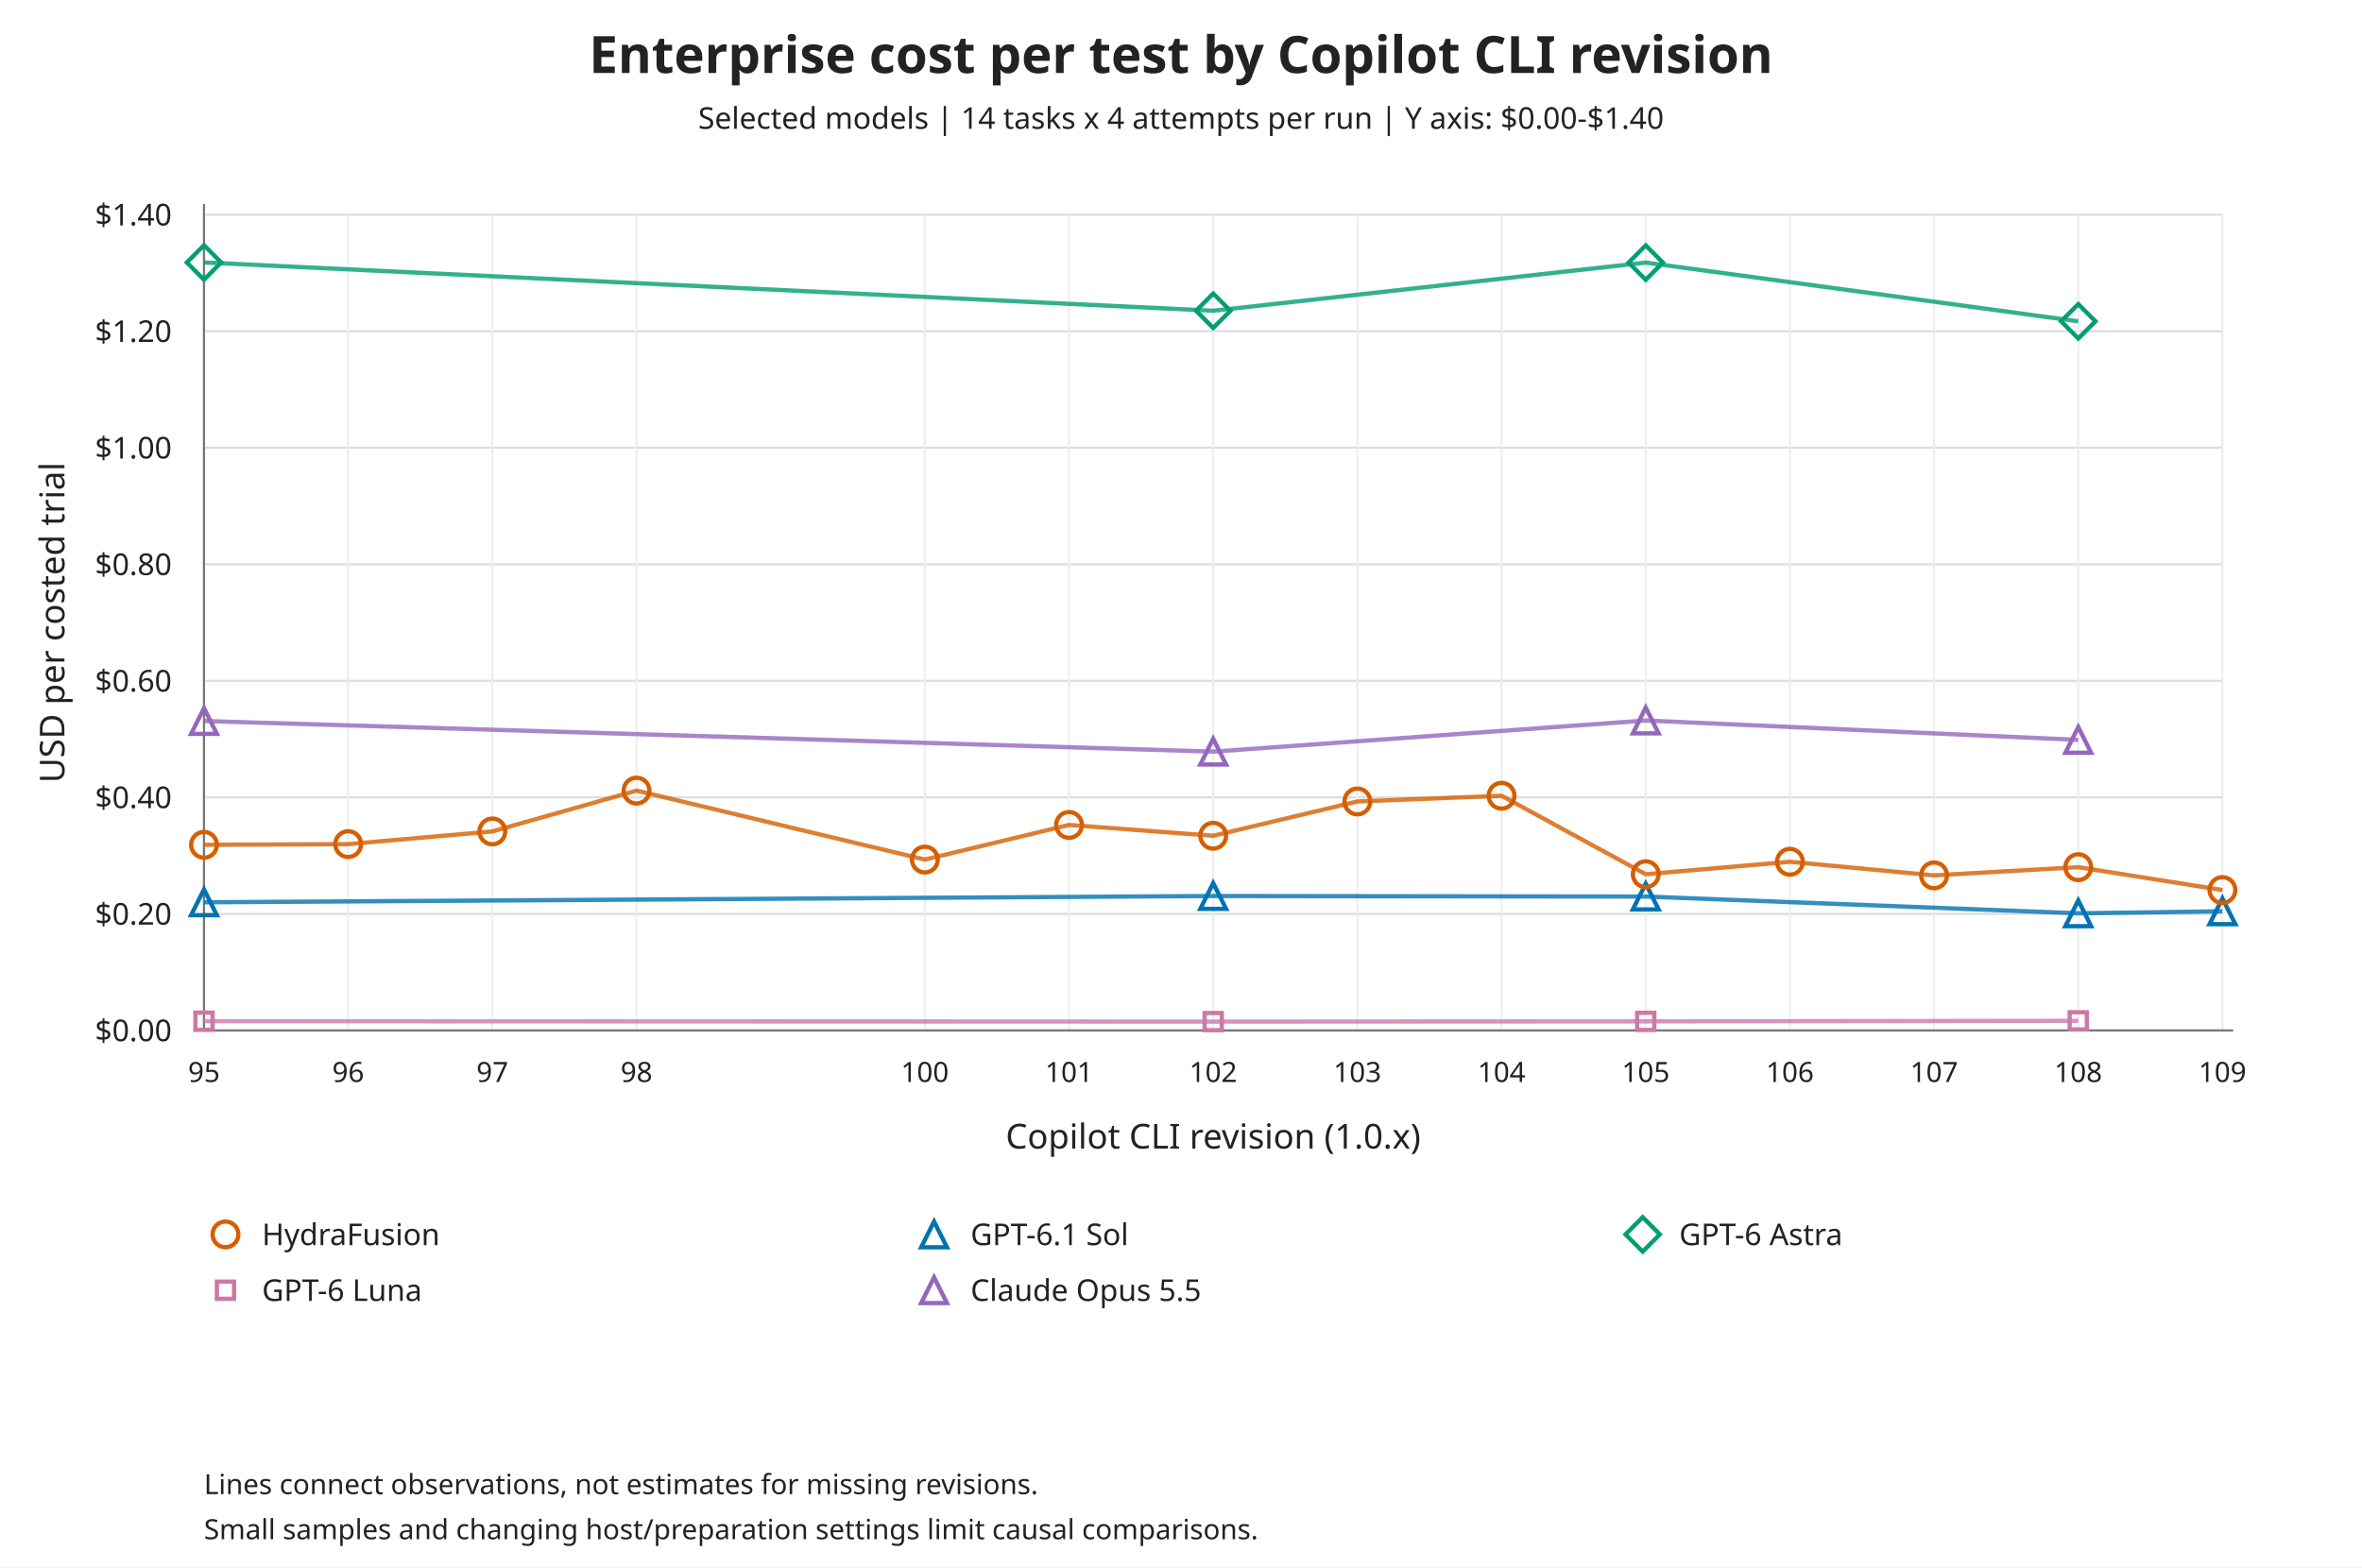
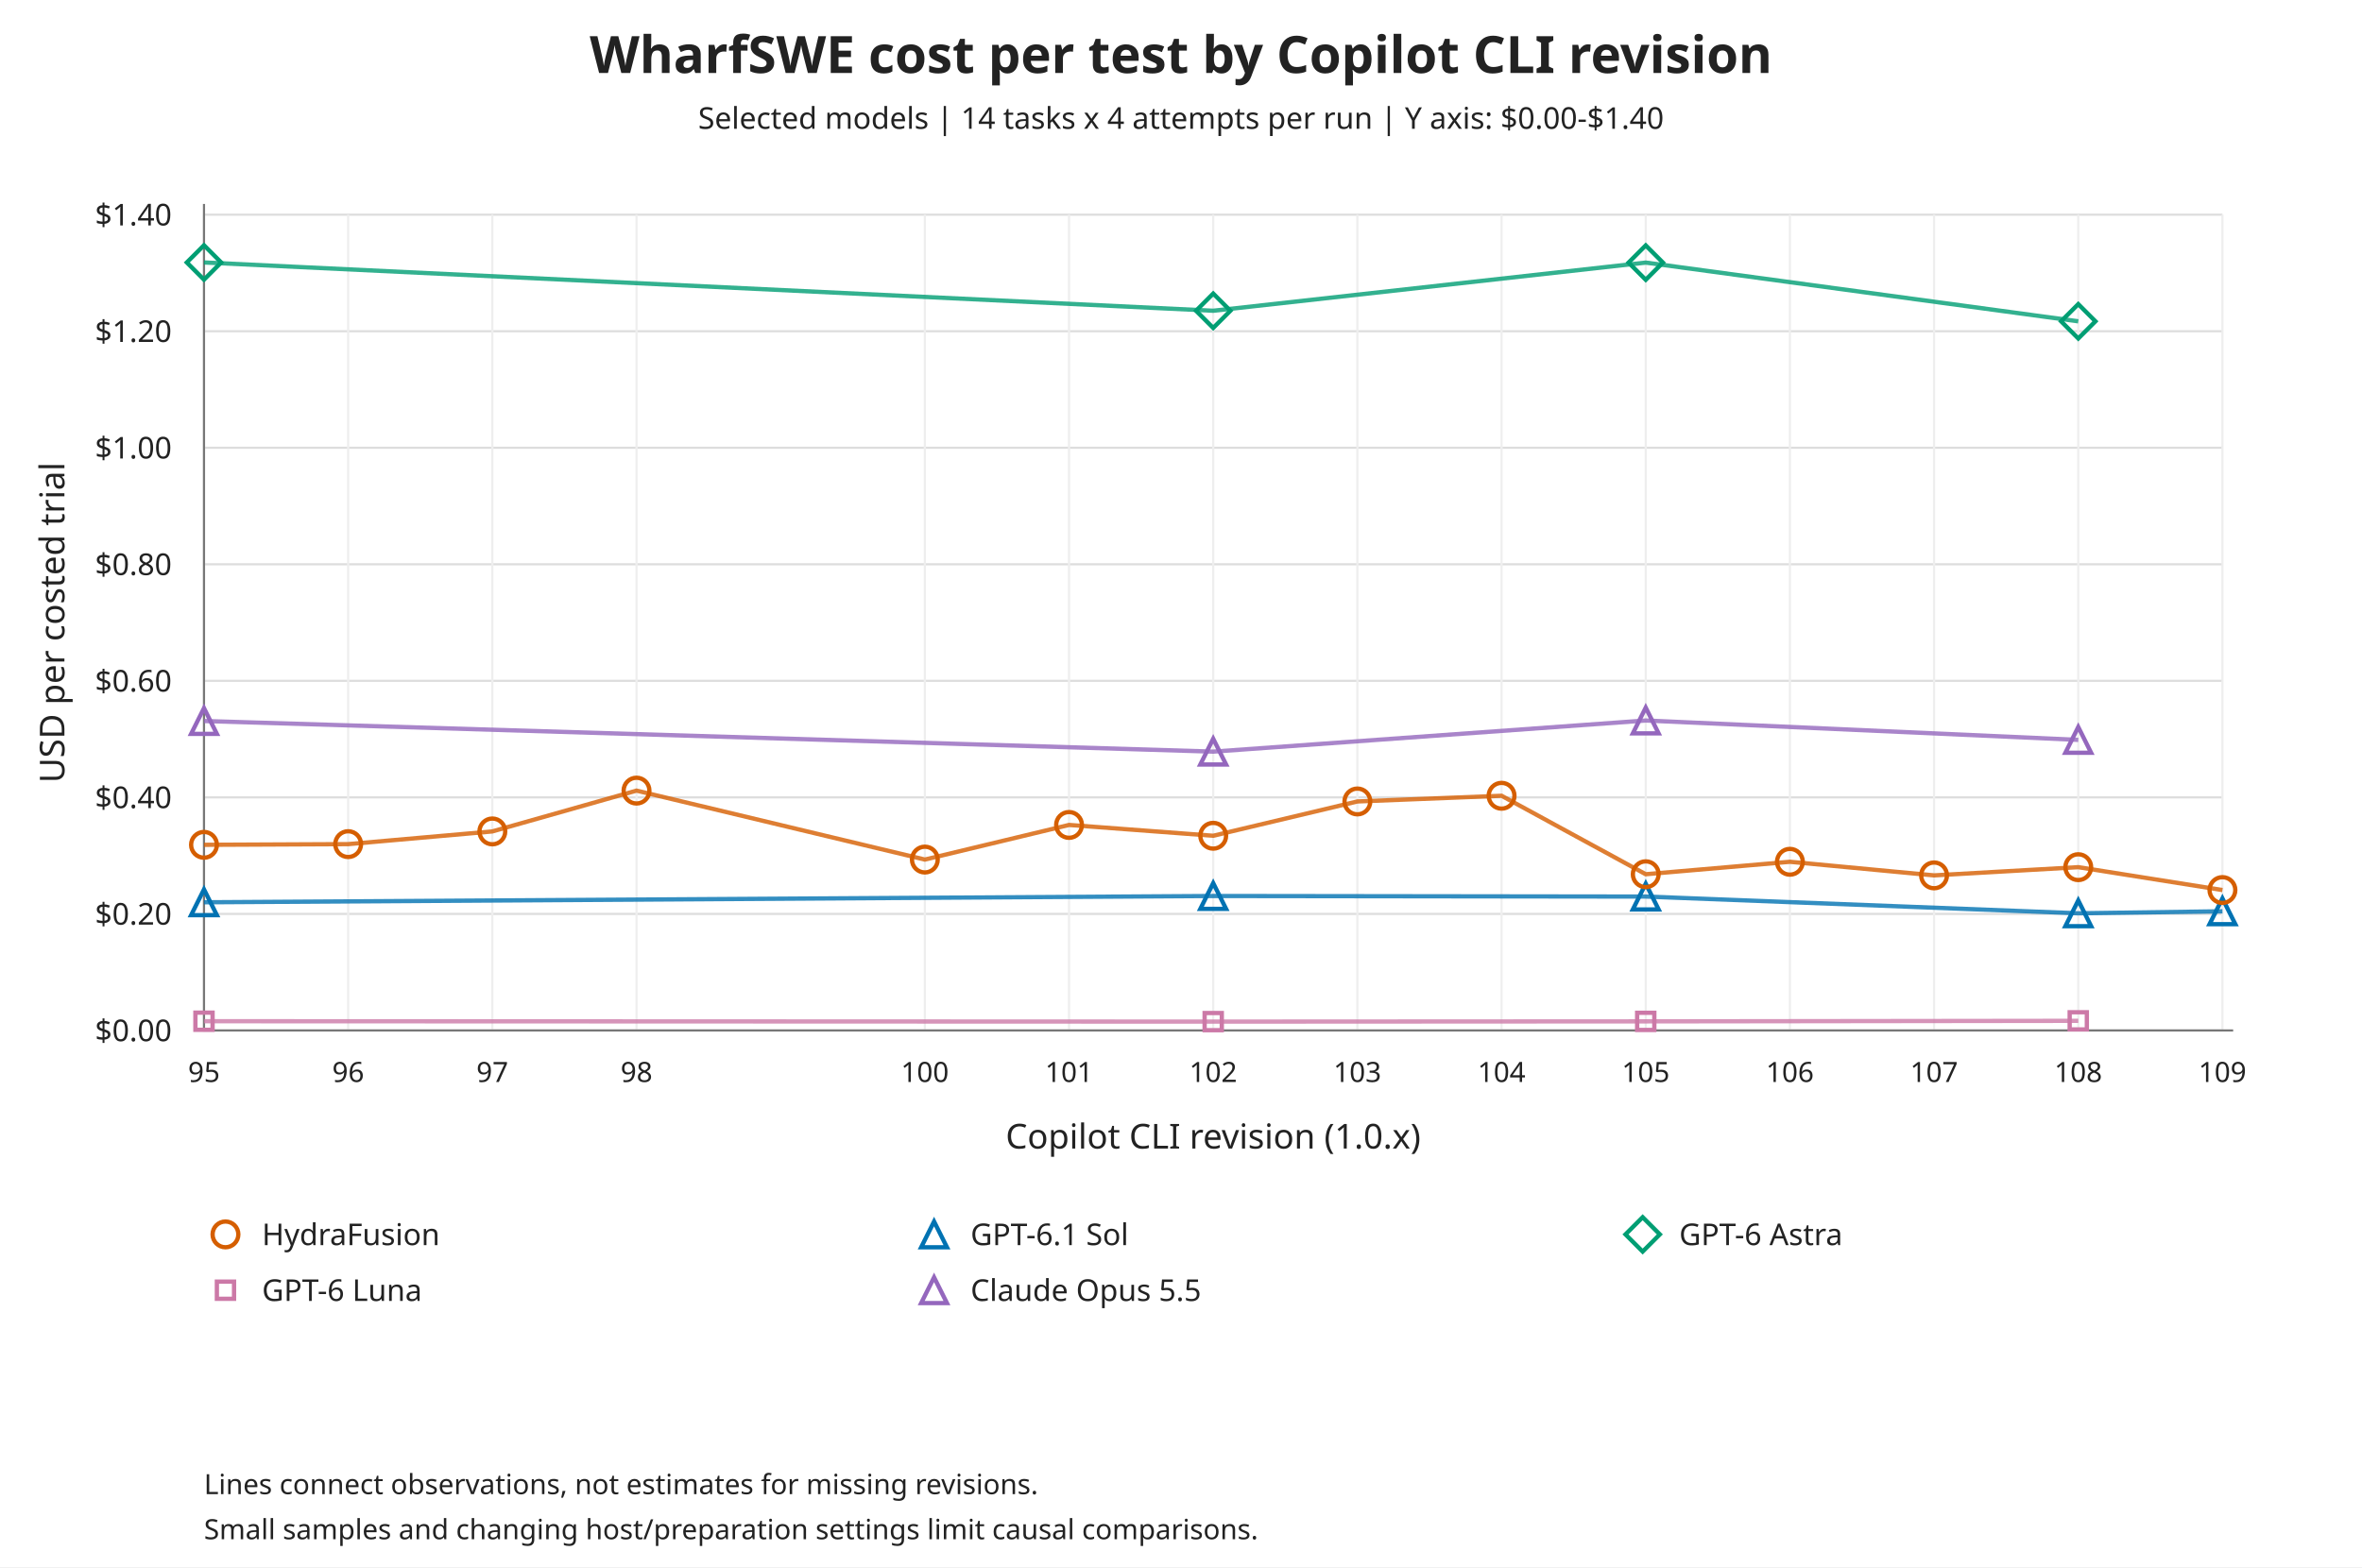
<svg xmlns="http://www.w3.org/2000/svg" width="1100" height="730" viewBox="0 0 1100 730" role="img" aria-labelledby="title description">
  <rect width="1100" height="730" fill="white" />
  <g font-family="sans-serif" fill="#222222">
-     <text x="550" y="34" text-anchor="middle" font-size="24" font-weight="bold">Enterprise cost per test by Copilot CLI revision</text>
+     <text x="550" y="34" text-anchor="middle" font-size="24" font-weight="bold">WharfSWE cost per test by Copilot CLI revision</text>
    <text x="550" y="60" text-anchor="middle" font-size="14">Selected models | 14 tasks x 4 attempts per run | Y axis: $0.00-$1.40</text>
    <path d="M95 480.00H1035" stroke="#dddddd" />
    <text x="80" y="485.00" text-anchor="end" font-size="14">$0.00</text>
    <path d="M95 425.71H1035" stroke="#dddddd" />
    <text x="80" y="430.71" text-anchor="end" font-size="14">$0.20</text>
    <path d="M95 371.43H1035" stroke="#dddddd" />
    <text x="80" y="376.43" text-anchor="end" font-size="14">$0.40</text>
    <path d="M95 317.14H1035" stroke="#dddddd" />
    <text x="80" y="322.14" text-anchor="end" font-size="14">$0.60</text>
    <path d="M95 262.86H1035" stroke="#dddddd" />
    <text x="80" y="267.86" text-anchor="end" font-size="14">$0.80</text>
    <path d="M95 208.57H1035" stroke="#dddddd" />
    <text x="80" y="213.57" text-anchor="end" font-size="14">$1.00</text>
    <path d="M95 154.29H1035" stroke="#dddddd" />
    <text x="80" y="159.29" text-anchor="end" font-size="14">$1.20</text>
    <path d="M95 100.00H1035" stroke="#dddddd" />
    <text x="80" y="105.00" text-anchor="end" font-size="14">$1.40</text>
    <path d="M95.00 100V480" stroke="#eeeeee" />
    <text x="95.00" y="504" text-anchor="middle" font-size="13">95</text>
    <path d="M162.14 100V480" stroke="#eeeeee" />
    <text x="162.14" y="504" text-anchor="middle" font-size="13">96</text>
    <path d="M229.29 100V480" stroke="#eeeeee" />
    <text x="229.29" y="504" text-anchor="middle" font-size="13">97</text>
    <path d="M296.43 100V480" stroke="#eeeeee" />
    <text x="296.43" y="504" text-anchor="middle" font-size="13">98</text>
    <path d="M430.71 100V480" stroke="#eeeeee" />
    <text x="430.71" y="504" text-anchor="middle" font-size="13">100</text>
    <path d="M497.86 100V480" stroke="#eeeeee" />
    <text x="497.86" y="504" text-anchor="middle" font-size="13">101</text>
    <path d="M565.00 100V480" stroke="#eeeeee" />
    <text x="565.00" y="504" text-anchor="middle" font-size="13">102</text>
    <path d="M632.14 100V480" stroke="#eeeeee" />
    <text x="632.14" y="504" text-anchor="middle" font-size="13">103</text>
    <path d="M699.29 100V480" stroke="#eeeeee" />
    <text x="699.29" y="504" text-anchor="middle" font-size="13">104</text>
    <path d="M766.43 100V480" stroke="#eeeeee" />
    <text x="766.43" y="504" text-anchor="middle" font-size="13">105</text>
    <path d="M833.57 100V480" stroke="#eeeeee" />
    <text x="833.57" y="504" text-anchor="middle" font-size="13">106</text>
    <path d="M900.71 100V480" stroke="#eeeeee" />
    <text x="900.71" y="504" text-anchor="middle" font-size="13">107</text>
    <path d="M967.86 100V480" stroke="#eeeeee" />
    <text x="967.86" y="504" text-anchor="middle" font-size="13">108</text>
    <path d="M1035.00 100V480" stroke="#eeeeee" />
    <text x="1035.00" y="504" text-anchor="middle" font-size="13">109</text>
    <path d="M95 95V480H1040" fill="none" stroke="#777777" />
    <text x="565" y="535" text-anchor="middle" font-size="16">Copilot CLI revision (1.0.x)</text>
    <text transform="translate(30 290) rotate(-90)" text-anchor="middle" font-size="16">USD per costed trial</text>
    <polyline data-model="hydrafusion" points="95.00,393.53 162.14,393.21 229.29,387.29 296.43,368.28 430.71,400.40 497.86,384.27 565.00,389.31 632.14,373.33 699.29,370.68 766.43,407.23 833.57,401.43 900.71,407.77 967.86,403.94 1035.00,414.60" fill="none" stroke="#d55e00" stroke-width="2" stroke-opacity="0.8" />
    <polyline data-model="gpt-6.1-sol" points="95.00,420.30 565.00,417.37 766.43,417.63 967.86,425.43 1035.00,424.49" fill="none" stroke="#0072b2" stroke-width="2" stroke-opacity="0.8" />
    <polyline data-model="gpt-6-astra" points="95.00,122.26 565.00,144.75 766.43,122.32 967.86,149.67" fill="none" stroke="#009e73" stroke-width="2" stroke-opacity="0.8" />
    <polyline data-model="gpt-6-luna" points="95.00,475.70 565.00,475.88 766.43,475.77 967.86,475.52" fill="none" stroke="#cc79a7" stroke-width="2" stroke-opacity="0.8" />
    <polyline data-model="claude-opus-5.5" points="95.00,335.86 565.00,350.12 766.43,335.62 967.86,344.65" fill="none" stroke="#9467bd" stroke-width="2" stroke-opacity="0.8" />
    <g data-arm="copilot-claude-opus-5.5-default-1.0.102" data-revision="102" data-passes="48" data-trials="56" data-metric="cost_per_trial" data-value="0.4785071428571428571428571429" data-costed-trials="56" transform="translate(565.00 350.12)">
      <polygon points="0,-6 6,6 -6,6" fill="none" stroke="#9467bd" stroke-width="2" />
    </g>
    <g data-arm="copilot-claude-opus-5.5-default-1.0.105" data-revision="105" data-passes="52" data-trials="56" data-metric="cost_per_trial" data-value="0.5319410714285714285714285714" data-costed-trials="56" transform="translate(766.43 335.62)">
      <polygon points="0,-6 6,6 -6,6" fill="none" stroke="#9467bd" stroke-width="2" />
    </g>
    <g data-arm="copilot-claude-opus-5.5-default-1.0.108" data-revision="108" data-passes="48" data-trials="56" data-metric="cost_per_trial" data-value="0.4986660714285714285714285714" data-costed-trials="56" transform="translate(967.86 344.65)">
      <polygon points="0,-6 6,6 -6,6" fill="none" stroke="#9467bd" stroke-width="2" />
    </g>
    <g data-arm="copilot-claude-opus-5.5-default-1.0.95" data-revision="95" data-passes="49" data-trials="56" data-metric="cost_per_trial" data-value="0.5310375" data-costed-trials="56" transform="translate(95.00 335.86)">
      <polygon points="0,-6 6,6 -6,6" fill="none" stroke="#9467bd" stroke-width="2" />
    </g>
    <g data-arm="copilot-gpt-6-astra-default-1.0.102" data-revision="102" data-passes="56" data-trials="56" data-metric="cost_per_trial" data-value="1.2351375" data-costed-trials="56" transform="translate(565.00 144.75)">
      <polygon points="0,-8 8,0 0,8 -8,0" fill="none" stroke="#009e73" stroke-width="2" />
    </g>
    <g data-arm="copilot-gpt-6-astra-default-1.0.105" data-revision="105" data-passes="54" data-trials="56" data-metric="cost_per_trial" data-value="1.317773214285714285714285714" data-costed-trials="56" transform="translate(766.43 122.32)">
      <polygon points="0,-8 8,0 0,8 -8,0" fill="none" stroke="#009e73" stroke-width="2" />
    </g>
    <g data-arm="copilot-gpt-6-astra-default-1.0.108" data-revision="108" data-passes="56" data-trials="56" data-metric="cost_per_trial" data-value="1.216994642857142857142857143" data-costed-trials="56" transform="translate(967.86 149.67)">
      <polygon points="0,-8 8,0 0,8 -8,0" fill="none" stroke="#009e73" stroke-width="2" />
    </g>
    <g data-arm="copilot-gpt-6-astra-default-1.0.95" data-revision="95" data-passes="54" data-trials="56" data-metric="cost_per_trial" data-value="1.317982142857142857142857143" data-costed-trials="56" transform="translate(95.00 122.26)">
      <polygon points="0,-8 8,0 0,8 -8,0" fill="none" stroke="#009e73" stroke-width="2" />
    </g>
    <g data-arm="copilot-gpt-6-luna-default-1.0.102" data-revision="102" data-passes="50" data-trials="56" data-metric="cost_per_trial" data-value="0.015175" data-costed-trials="56" transform="translate(565.00 475.88)">
      <rect x="-4" y="-4" width="8" height="8" fill="none" stroke="#cc79a7" stroke-width="2" />
    </g>
    <g data-arm="copilot-gpt-6-luna-default-1.0.105" data-revision="105" data-passes="48" data-trials="56" data-metric="cost_per_trial" data-value="0.01559642857142857142857142857" data-costed-trials="56" transform="translate(766.43 475.77)">
      <rect x="-4" y="-4" width="8" height="8" fill="none" stroke="#cc79a7" stroke-width="2" />
    </g>
    <g data-arm="copilot-gpt-6-luna-default-1.0.108" data-revision="108" data-passes="54" data-trials="56" data-metric="cost_per_trial" data-value="0.01651071428571428571428571429" data-costed-trials="56" transform="translate(967.86 475.52)">
      <rect x="-4" y="-4" width="8" height="8" fill="none" stroke="#cc79a7" stroke-width="2" />
    </g>
    <g data-arm="copilot-gpt-6-luna-default-1.0.95" data-revision="95" data-passes="54" data-trials="56" data-metric="cost_per_trial" data-value="0.01583571428571428571428571429" data-costed-trials="56" transform="translate(95.00 475.70)">
      <rect x="-4" y="-4" width="8" height="8" fill="none" stroke="#cc79a7" stroke-width="2" />
    </g>
    <g data-arm="copilot-gpt-6.1-sol-default-1.0.102" data-revision="102" data-passes="55" data-trials="56" data-metric="cost_per_trial" data-value="0.2307267857142857142857142857" data-costed-trials="56" transform="translate(565.00 417.37)">
      <polygon points="0,-6 6,6 -6,6" fill="none" stroke="#0072b2" stroke-width="2" />
    </g>
    <g data-arm="copilot-gpt-6.1-sol-default-1.0.105" data-revision="105" data-passes="55" data-trials="56" data-metric="cost_per_trial" data-value="0.2297678571428571428571428571" data-costed-trials="56" transform="translate(766.43 417.63)">
      <polygon points="0,-6 6,6 -6,6" fill="none" stroke="#0072b2" stroke-width="2" />
    </g>
    <g data-arm="copilot-gpt-6.1-sol-default-1.0.108" data-revision="108" data-passes="56" data-trials="56" data-metric="cost_per_trial" data-value="0.2010642857142857142857142857" data-costed-trials="56" transform="translate(967.86 425.43)">
      <polygon points="0,-6 6,6 -6,6" fill="none" stroke="#0072b2" stroke-width="2" />
    </g>
    <g data-arm="copilot-gpt-6.1-sol-default-1.0.109" data-revision="109" data-passes="55" data-trials="56" data-metric="cost_per_trial" data-value="0.2045107142857142857142857143" data-costed-trials="56" transform="translate(1035.00 424.49)">
      <polygon points="0,-6 6,6 -6,6" fill="none" stroke="#0072b2" stroke-width="2" />
    </g>
    <g data-arm="copilot-gpt-6.1-sol-default-1.0.95" data-revision="95" data-passes="54" data-trials="56" data-metric="cost_per_trial" data-value="0.2199535714285714285714285714" data-costed-trials="56" transform="translate(95.00 420.30)">
      <polygon points="0,-6 6,6 -6,6" fill="none" stroke="#0072b2" stroke-width="2" />
    </g>
    <g data-arm="copilot-hydrafusion-default-1.0.100" data-revision="100" data-passes="53" data-trials="56" data-metric="cost_per_trial" data-value="0.2932464285714285714285714286" data-costed-trials="56" transform="translate(430.71 400.40)">
      <circle r="6" fill="none" stroke="#d55e00" stroke-width="2" />
    </g>
    <g data-arm="copilot-hydrafusion-default-1.0.101" data-revision="101" data-passes="52" data-trials="56" data-metric="cost_per_trial" data-value="0.3526928571428571428571428571" data-costed-trials="56" transform="translate(497.86 384.27)">
      <circle r="6" fill="none" stroke="#d55e00" stroke-width="2" />
    </g>
    <g data-arm="copilot-hydrafusion-default-1.0.102" data-revision="102" data-passes="51" data-trials="56" data-metric="cost_per_trial" data-value="0.3341375" data-costed-trials="56" transform="translate(565.00 389.31)">
      <circle r="6" fill="none" stroke="#d55e00" stroke-width="2" />
    </g>
    <g data-arm="copilot-hydrafusion-default-1.0.103" data-revision="103" data-passes="51" data-trials="56" data-metric="cost_per_trial" data-value="0.3929839285714285714285714286" data-costed-trials="56" transform="translate(632.14 373.33)">
      <circle r="6" fill="none" stroke="#d55e00" stroke-width="2" />
    </g>
    <g data-arm="copilot-hydrafusion-default-1.0.104" data-revision="104" data-passes="51" data-trials="56" data-metric="cost_per_trial" data-value="0.4027642857142857142857142857" data-costed-trials="56" transform="translate(699.29 370.68)">
      <circle r="6" fill="none" stroke="#d55e00" stroke-width="2" />
    </g>
    <g data-arm="copilot-hydrafusion-default-1.0.105" data-revision="105" data-passes="52" data-trials="56" data-metric="cost_per_trial" data-value="0.2680964285714285714285714286" data-costed-trials="56" transform="translate(766.43 407.23)">
      <circle r="6" fill="none" stroke="#d55e00" stroke-width="2" />
    </g>
    <g data-arm="copilot-hydrafusion-default-1.0.106" data-revision="106" data-passes="51" data-trials="56" data-metric="cost_per_trial" data-value="0.2894535714285714285714285714" data-costed-trials="56" transform="translate(833.57 401.43)">
      <circle r="6" fill="none" stroke="#d55e00" stroke-width="2" />
    </g>
    <g data-arm="copilot-hydrafusion-default-1.0.107" data-revision="107" data-passes="54" data-trials="56" data-metric="cost_per_trial" data-value="0.2661017857142857142857142857" data-costed-trials="56" transform="translate(900.71 407.77)">
      <circle r="6" fill="none" stroke="#d55e00" stroke-width="2" />
    </g>
    <g data-arm="copilot-hydrafusion-default-1.0.108" data-revision="108" data-passes="55" data-trials="56" data-metric="cost_per_trial" data-value="0.2802214285714285714285714286" data-costed-trials="56" transform="translate(967.86 403.94)">
      <circle r="6" fill="none" stroke="#d55e00" stroke-width="2" />
    </g>
    <g data-arm="copilot-hydrafusion-default-1.0.109" data-revision="109" data-passes="55" data-trials="56" data-metric="cost_per_trial" data-value="0.2409410714285714285714285714" data-costed-trials="56" transform="translate(1035.00 414.60)">
      <circle r="6" fill="none" stroke="#d55e00" stroke-width="2" />
    </g>
    <g data-arm="copilot-hydrafusion-default-1.0.95" data-revision="95" data-passes="51" data-trials="56" data-metric="cost_per_trial" data-value="0.3185589285714285714285714286" data-costed-trials="56" transform="translate(95.00 393.53)">
      <circle r="6" fill="none" stroke="#d55e00" stroke-width="2" />
    </g>
    <g data-arm="copilot-hydrafusion-default-1.0.96" data-revision="96" data-passes="54" data-trials="56" data-metric="cost_per_trial" data-value="0.3197428571428571428571428571" data-costed-trials="56" transform="translate(162.14 393.21)">
      <circle r="6" fill="none" stroke="#d55e00" stroke-width="2" />
    </g>
    <g data-arm="copilot-hydrafusion-default-1.0.97" data-revision="97" data-passes="52" data-trials="56" data-metric="cost_per_trial" data-value="0.3415553571428571428571428571" data-costed-trials="56" transform="translate(229.29 387.29)">
      <circle r="6" fill="none" stroke="#d55e00" stroke-width="2" />
    </g>
    <g data-arm="copilot-hydrafusion-default-1.0.98" data-revision="98" data-passes="54" data-trials="56" data-metric="cost_per_trial" data-value="0.4116053571428571428571428571" data-costed-trials="56" transform="translate(296.43 368.28)">
      <circle r="6" fill="none" stroke="#d55e00" stroke-width="2" />
    </g>
    <g transform="translate(105 575)">
      <circle r="6" fill="none" stroke="#d55e00" stroke-width="2" />
    </g>
    <text x="122" y="580" font-size="14">HydraFusion</text>
    <g transform="translate(435 575)">
      <polygon points="0,-6 6,6 -6,6" fill="none" stroke="#0072b2" stroke-width="2" />
    </g>
    <text x="452" y="580" font-size="14">GPT-6.1 Sol</text>
    <g transform="translate(765 575)">
      <polygon points="0,-8 8,0 0,8 -8,0" fill="none" stroke="#009e73" stroke-width="2" />
    </g>
    <text x="782" y="580" font-size="14">GPT-6 Astra</text>
    <g transform="translate(105 601)">
      <rect x="-4" y="-4" width="8" height="8" fill="none" stroke="#cc79a7" stroke-width="2" />
    </g>
    <text x="122" y="606" font-size="14">GPT-6 Luna</text>
    <g transform="translate(435 601)">
      <polygon points="0,-6 6,6 -6,6" fill="none" stroke="#9467bd" stroke-width="2" />
    </g>
    <text x="452" y="606" font-size="14">Claude Opus 5.5</text>
    <text x="95" y="696" font-size="13">Lines connect observations, not estimates for missing revisions.</text>
    <text x="95" y="717" font-size="13">Small samples and changing host/preparation settings limit causal comparisons.</text>
  </g>
</svg>
